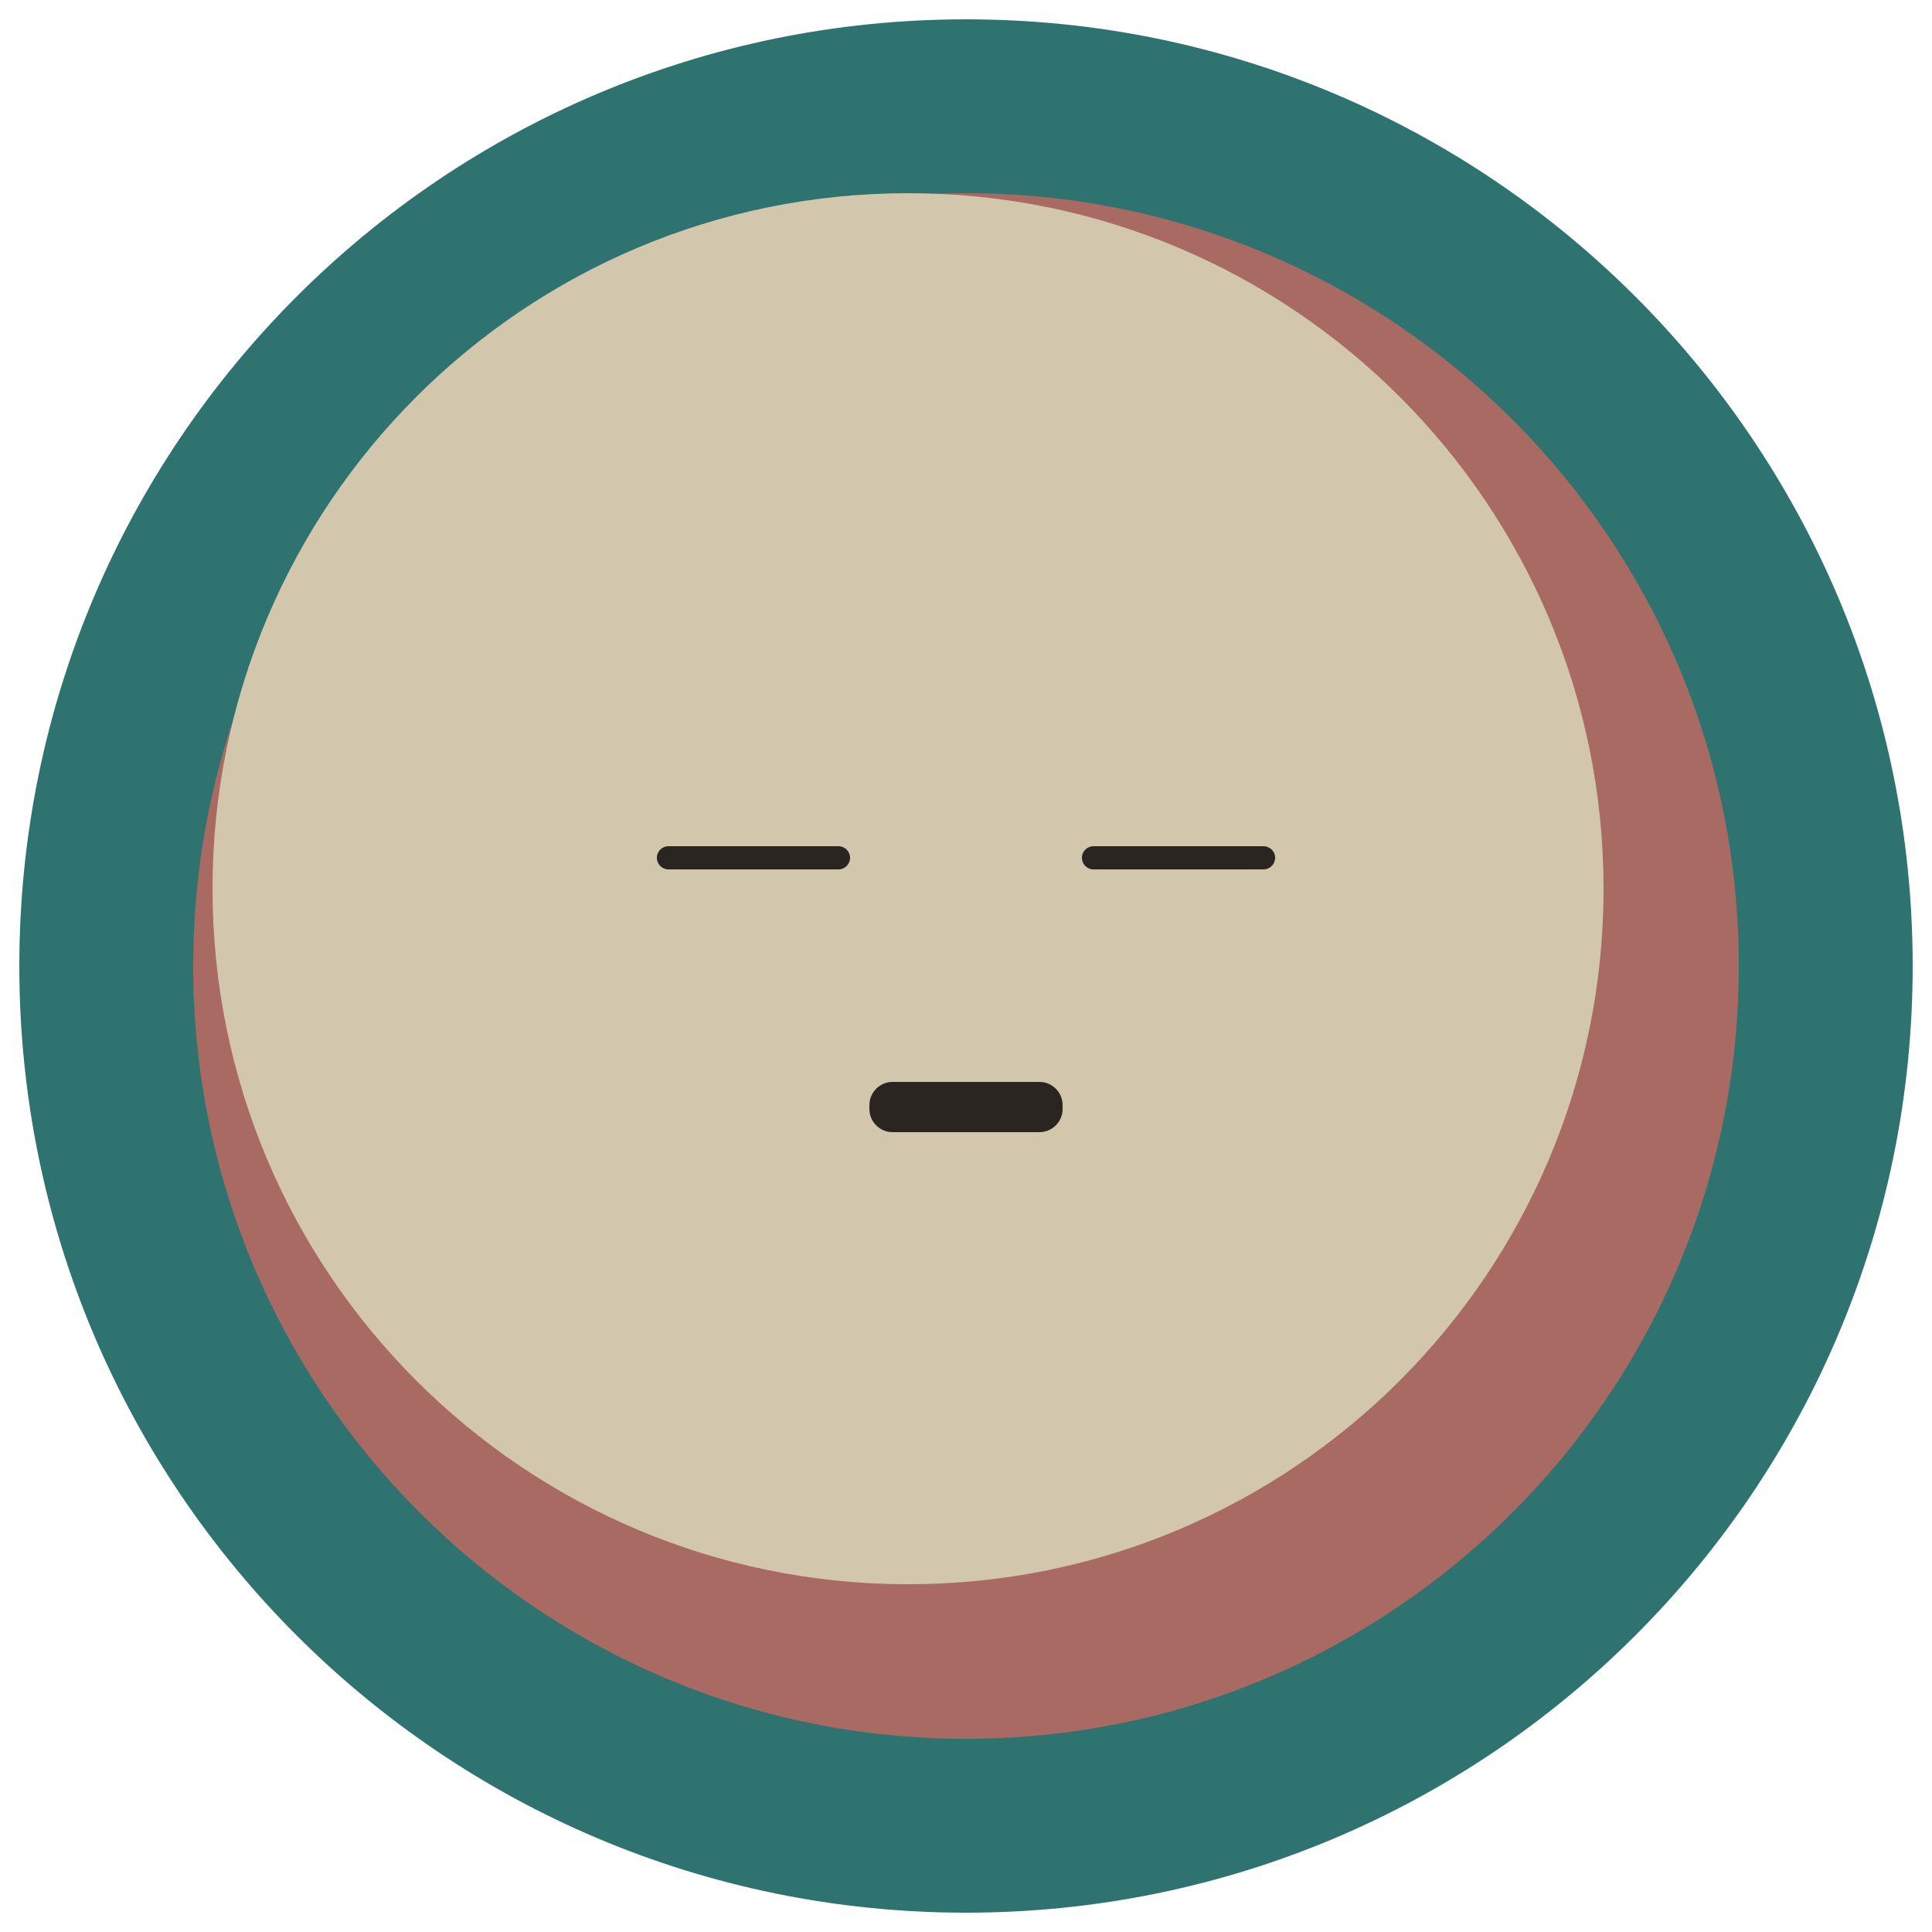
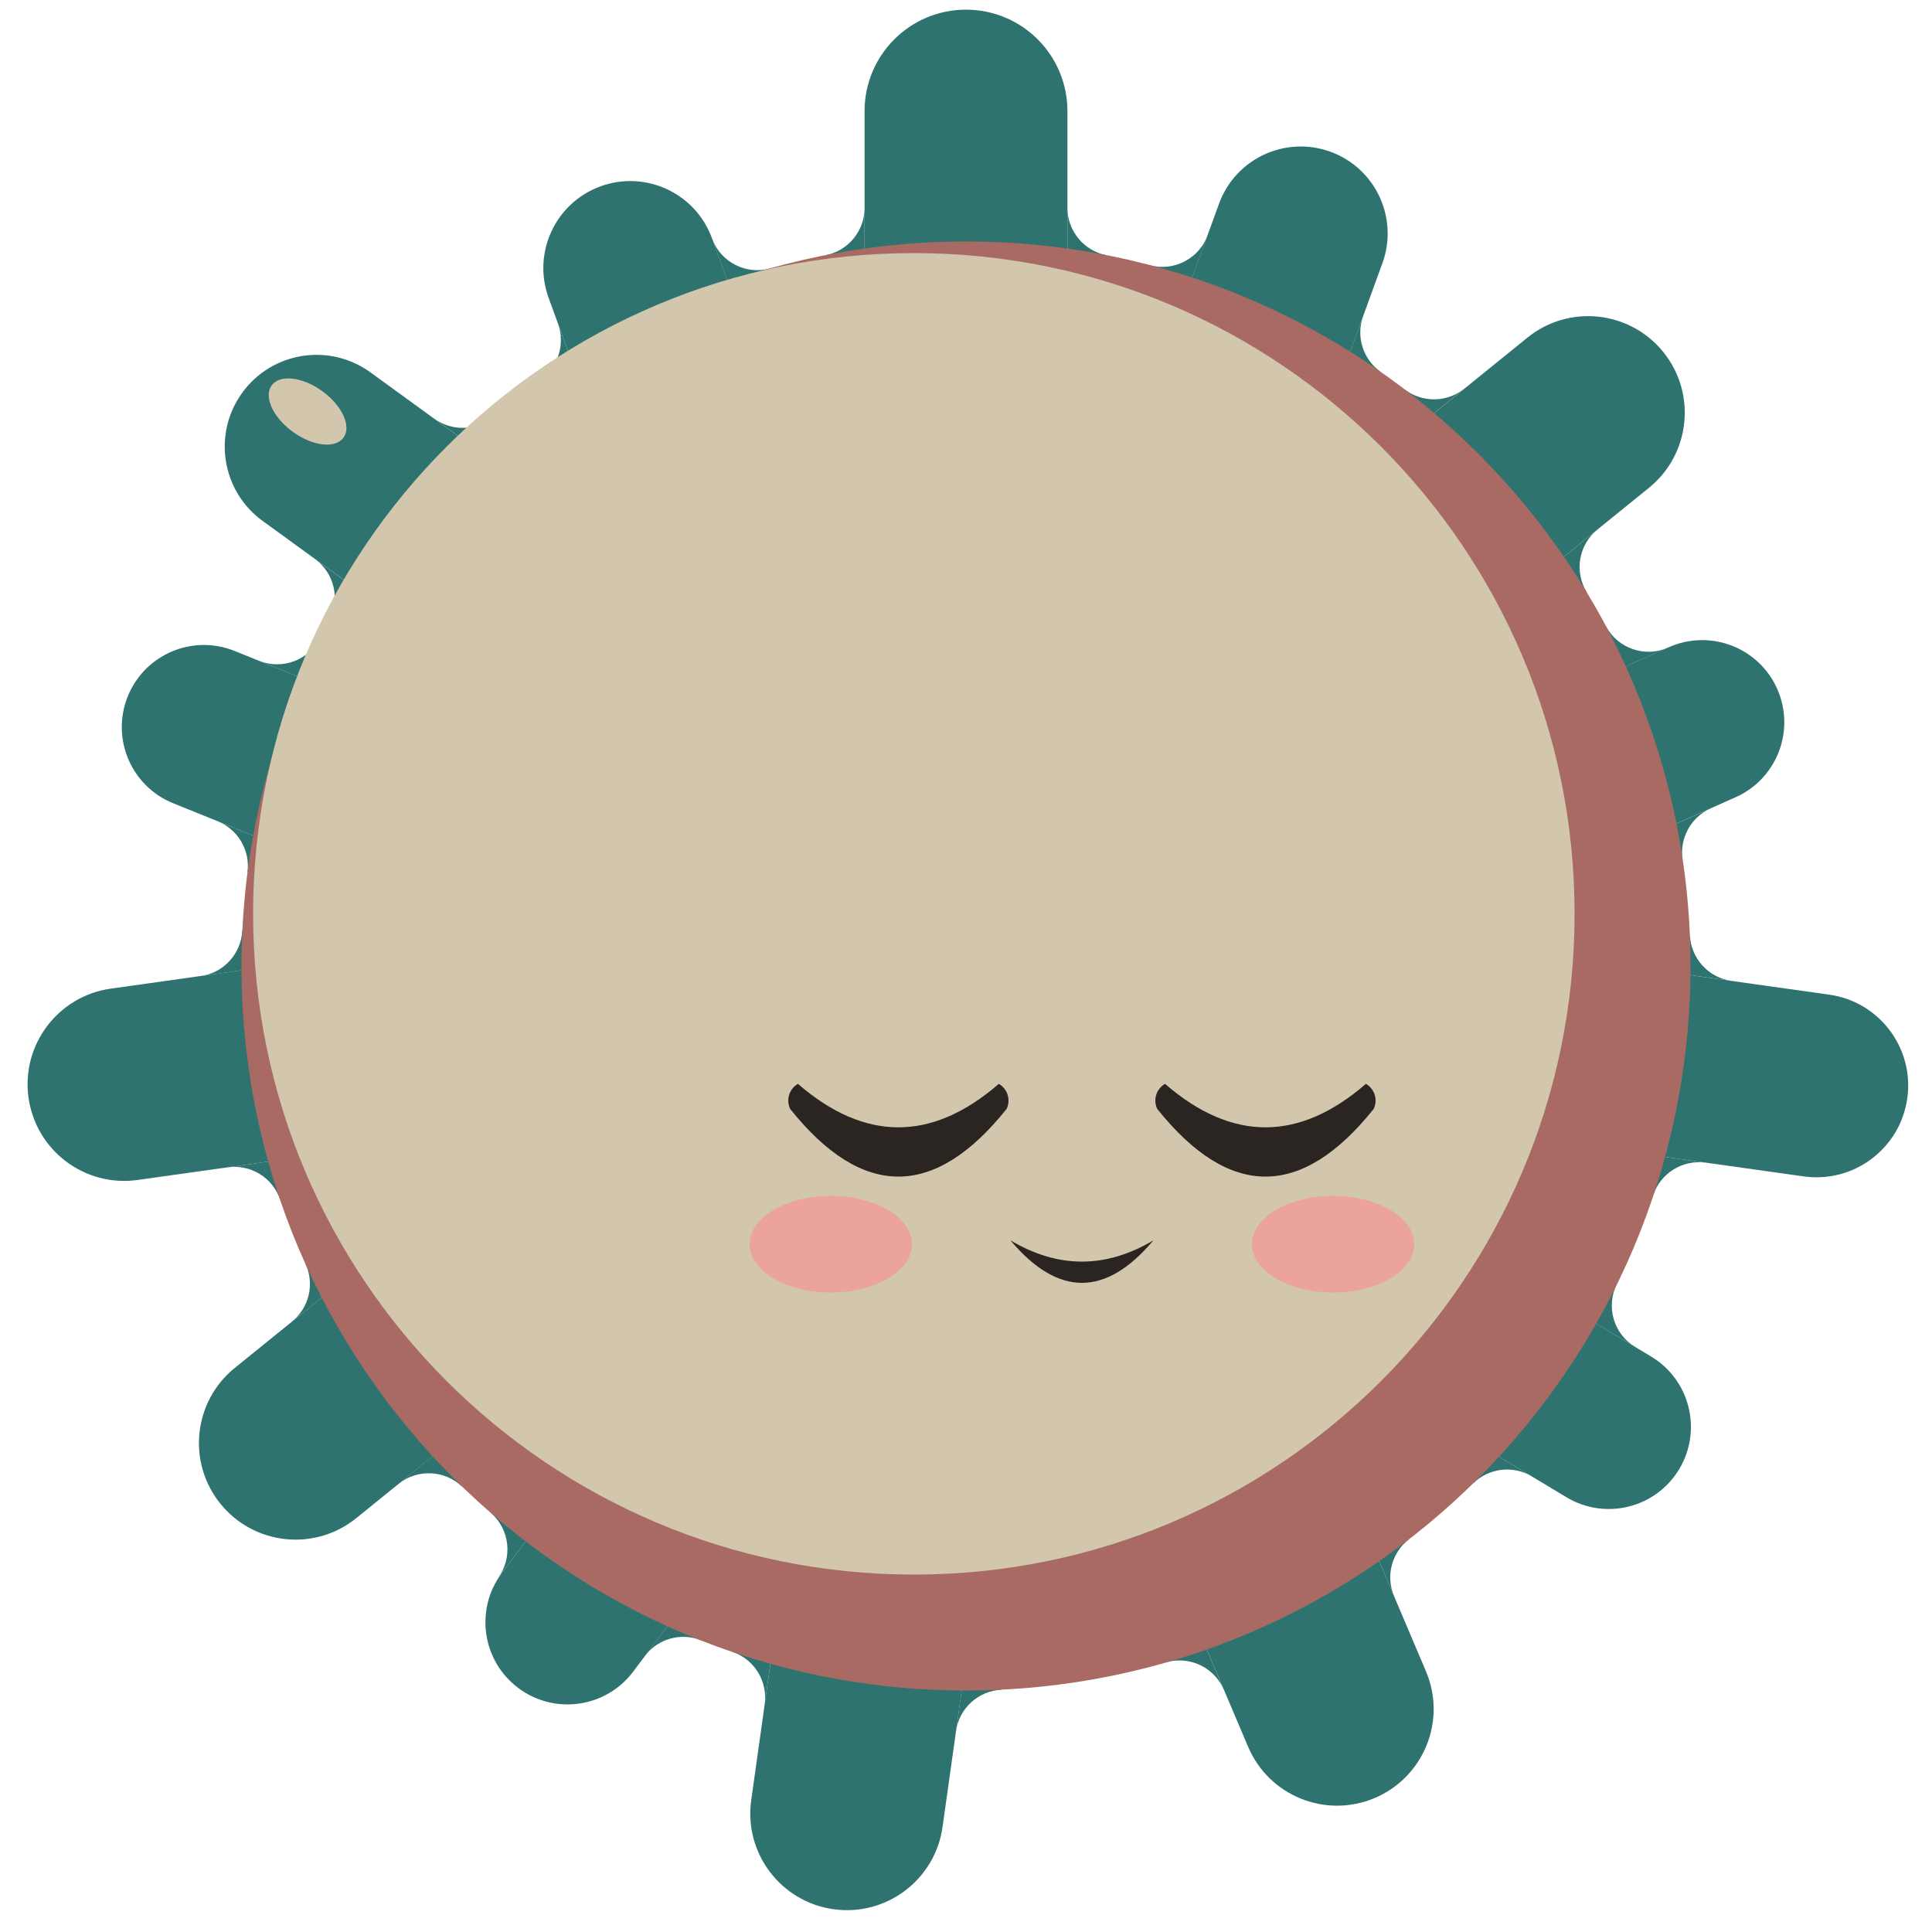
<svg xmlns="http://www.w3.org/2000/svg" viewBox="0 0 100 100">
-   <circle cx="50" cy="50" r="49" fill="#2F7370" />
-   <circle cx="50" cy="50" r="40" fill="#A86A63" />
-   <circle cx="47" cy="46" r="36" fill="#D2C6AC" />
-   <rect x="34" y="43.8" width="10" height="1.2" rx="0.6" fill="#2A2521" />
-   <rect x="56" y="43.8" width="10" height="1.2" rx="0.6" fill="#2A2521" />
-   <rect x="45" y="56" width="10" height="2.6" rx="1.2" fill="#2A2521" />
+   <g fill="#2F7370">
+     <rect x="45.25" y="0.8" width="9.5" height="17.2" rx="4.75" transform="rotate(98 50 50)" />
+     <path d="M88.29 60.18 L85.32 59.76 L85.57 61.86 A2.5 2.5 0 0 1 88.29 60.18 Z" />
+     <path d="M89.62 50.77 L86.64 50.35 L87.47 48.4 A2.5 2.5 0 0 0 89.62 50.77 Z" />
+     <rect x="45.75" y="4.8" width="8.5" height="13.2" rx="4.25" transform="rotate(126 50 50) rotate(-5 50 12)" />
+     <path d="M79.29 76.42 L76.72 74.88 L76.25 76.78 A2.5 2.5 0 0 1 79.29 76.42 Z" />
+     <path d="M84.64 69.72 L82.07 68.18 L83.68 66.48 A2.5 2.5 0 0 0 84.64 69.72 Z" />
+     <rect x="45" y="2" width="10" height="16" rx="5" transform="rotate(153 50 50) rotate(4 50 12)" />
+     <path d="M63.35 87.47 L62.18 84.71 L60.36 86.04 A2.5 2.5 0 0 1 63.35 87.47 Z" />
+     <path d="M72.16 82.63 L70.99 79.86 L72.93 79.67 A2.5 2.5 0 0 0 72.16 82.63 Z" />
+     <rect x="45" y="0.7" width="10" height="17.3" rx="5" transform="rotate(188 50 50)" />
+     <path d="M39.58 88.21 L40 85.24 L37.91 85.5 A2.5 2.5 0 0 1 39.58 88.21 Z" />
+     <path d="M49.48 89.6 L49.9 86.63 L51.84 87.46 A2.5 2.5 0 0 0 49.48 89.6 Z" />
+     <rect x="45.75" y="6" width="8.5" height="12" rx="4.25" transform="rotate(211 50 50) rotate(6 50 12)" />
+     <path d="M25.76 81.7 L27.57 79.31 L25.41 78.31 A2.5 2.5 0 0 1 25.76 81.7 Z" />
+     <path d="M33.37 85.72 L35.18 83.33 L36.29 84.9 A2.5 2.5 0 0 0 33.37 85.72 Z" />
+     <rect x="45" y="2.4" width="10" height="15.6" rx="5" transform="rotate(235 50 50) rotate(-4 50 12)" />
+     <path d="M15.12 68.4 L17.45 66.52 L15.82 65.43 A2.5 2.5 0 0 1 15.12 68.4 Z" />
+     <path d="M20.62 76.81 L22.95 74.92 L23.93 76.96 A2.5 2.5 0 0 0 20.62 76.81 Z" />
+     <rect x="45" y="1" width="10" height="17" rx="5" transform="rotate(262 50 50)" />
+     <path d="M10.4 50.52 L13.37 50.1 L12.54 48.16 A2.5 2.5 0 0 1 10.4 50.52 Z" />
+     <path d="M11.79 60.42 L14.76 60 L14.5 62.09 A2.5 2.5 0 0 0 11.79 60.42 Z" />
+     <rect x="45.75" y="4.4" width="8.5" height="13.6" rx="4.25" transform="rotate(287 50 50) rotate(5 50 12)" />
+     <path d="M13.4 34.2 L16.18 35.33 L16.57 33.02 A2.5 2.5 0 0 1 13.4 34.2 Z" />
+     <path d="M11.27 42.51 L14.05 43.63 L12.81 45.15 A2.5 2.5 0 0 0 11.27 42.51 Z" />
+     <rect x="45.25" y="2.2" width="9.5" height="15.8" rx="4.75" transform="rotate(309 50 50) rotate(-3 50 12)" />
+     <path d="M22.48 21.67 L24.9 23.44 L25.57 21.55 A2.5 2.5 0 0 1 22.48 21.67 Z" />
+     <path d="M16.3 28.93 L18.72 30.69 L17.03 32.14 A2.5 2.5 0 0 0 16.3 28.93 Z" />
+     <rect x="45.5" y="5.4" width="9" height="12.6" rx="4.5" transform="rotate(334 50 50) rotate(6 50 12)" />
+     <path d="M36.85 12.34 L37.88 15.16 L39.88 13.89 A2.5 2.5 0 0 1 36.85 12.34 Z" />
+     <path d="M28.88 16.75 L29.91 19.57 L28 19.63 A2.5 2.5 0 0 0 28.88 16.75 Z" />
+     <rect x="44.75" y="0.5" width="10.5" height="17.5" rx="5.25" />
+     <path d="M55.25 10.76 L55.25 13.76 L57.27 13.21 A2.5 2.5 0 0 1 55.25 10.76 Z" />
+     <path d="M44.75 10.76 L44.75 13.76 L42.73 13.21 A2.5 2.5 0 0 0 44.75 10.76 Z" />
+     <rect x="45.5" y="3.8" width="9" height="14.2" rx="4.5" transform="rotate(25 50 50) rotate(-5 50 12)" />
+     <path d="M70.56 16.35 L69.53 19.17 L71.48 19.26 A2.5 2.5 0 0 1 70.56 16.35 Z" />
+     <path d="M62.51 12.17 L61.48 14.99 L59.52 13.73 A2.5 2.5 0 0 0 62.51 12.17 Z" />
+     <rect x="45" y="1.9" width="10" height="16.1" rx="5" transform="rotate(48 50 50) rotate(3 50 12)" />
+     <path d="M82.68 27.41 L80.35 29.3 L82.12 30.64 A2.5 2.5 0 0 1 82.68 27.41 Z" />
+     <path d="M75.8 20.11 L73.47 22 L72.71 20.16 A2.5 2.5 0 0 0 75.8 20.11 Z" />
+     <rect x="45.75" y="5.6" width="8.5" height="12.4" rx="4.25" transform="rotate(72 50 50) rotate(-6 50 12)" />
+     <path d="M88.55 41.84 L85.81 43.06 L87.09 44.49 A2.5 2.5 0 0 1 88.55 41.84 Z" />
+     <path d="M86.34 33.52 L83.6 34.74 L83.12 32.41 A2.5 2.5 0 0 0 86.34 33.52 Z" />
+   </g>
+   <ellipse cx="15.92" cy="21.3" rx="2.3" ry="1.3" transform="rotate(216 15.92 21.3)" fill="#D2C6AC" />
+   <circle cx="50" cy="50" r="37.5" fill="#A86A63" />
+   <circle cx="47.3" cy="47.3" r="34.2" fill="#D2C6AC" />
+   <path d="M40.9 57.4 Q46.5 64.4 52.1 57.4 A1 1 0 0 0 51.7 56.1 Q46.5 60.6 41.3 56.1 A1 1 0 0 0 40.9 57.4 Z" fill="#2A2521" />
+   <path d="M59.9 57.4 Q65.5 64.4 71.1 57.4 A1 1 0 0 0 70.7 56.1 Q65.5 60.6 60.3 56.1 A1 1 0 0 0 59.9 57.4 Z" fill="#2A2521" />
+   <ellipse cx="43" cy="64.4" rx="4.2" ry="2.5" fill="#EBA39C" />
+   <ellipse cx="69" cy="64.4" rx="4.2" ry="2.5" fill="#EBA39C" />
+   <path d="M52.3 64.2 Q56 68.6 59.7 64.2 Q56 66.4 52.3 64.2 Z" fill="#2A2521" />
</svg>
